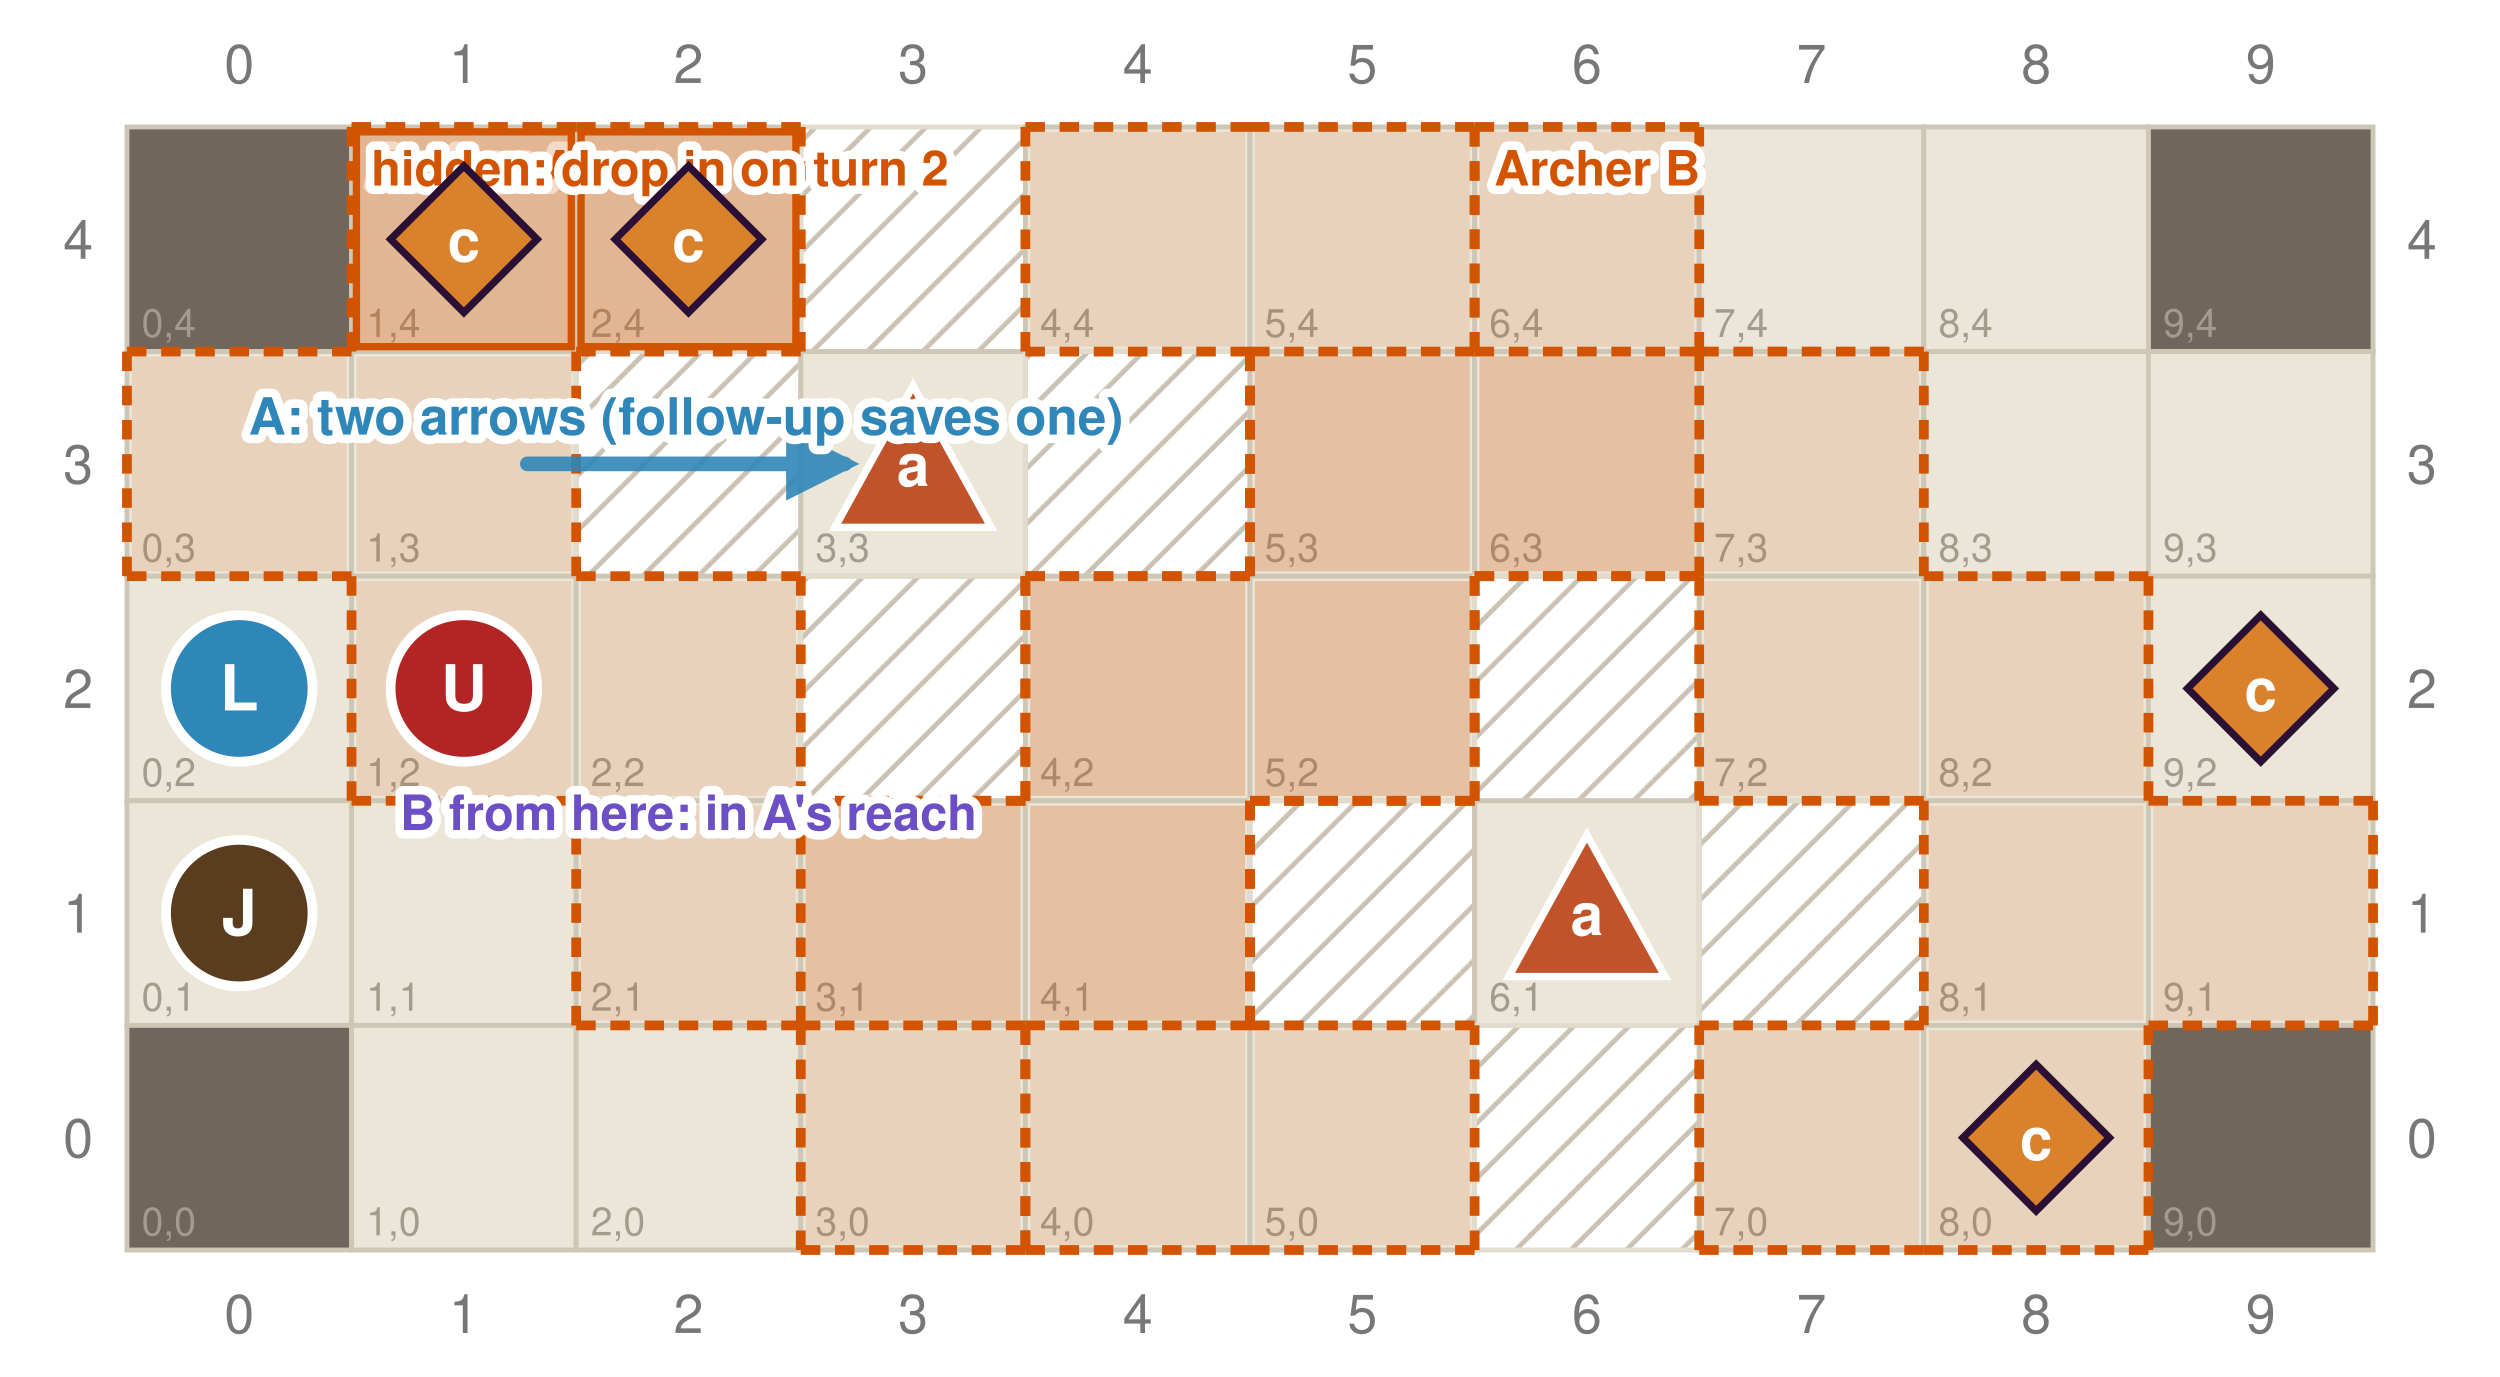
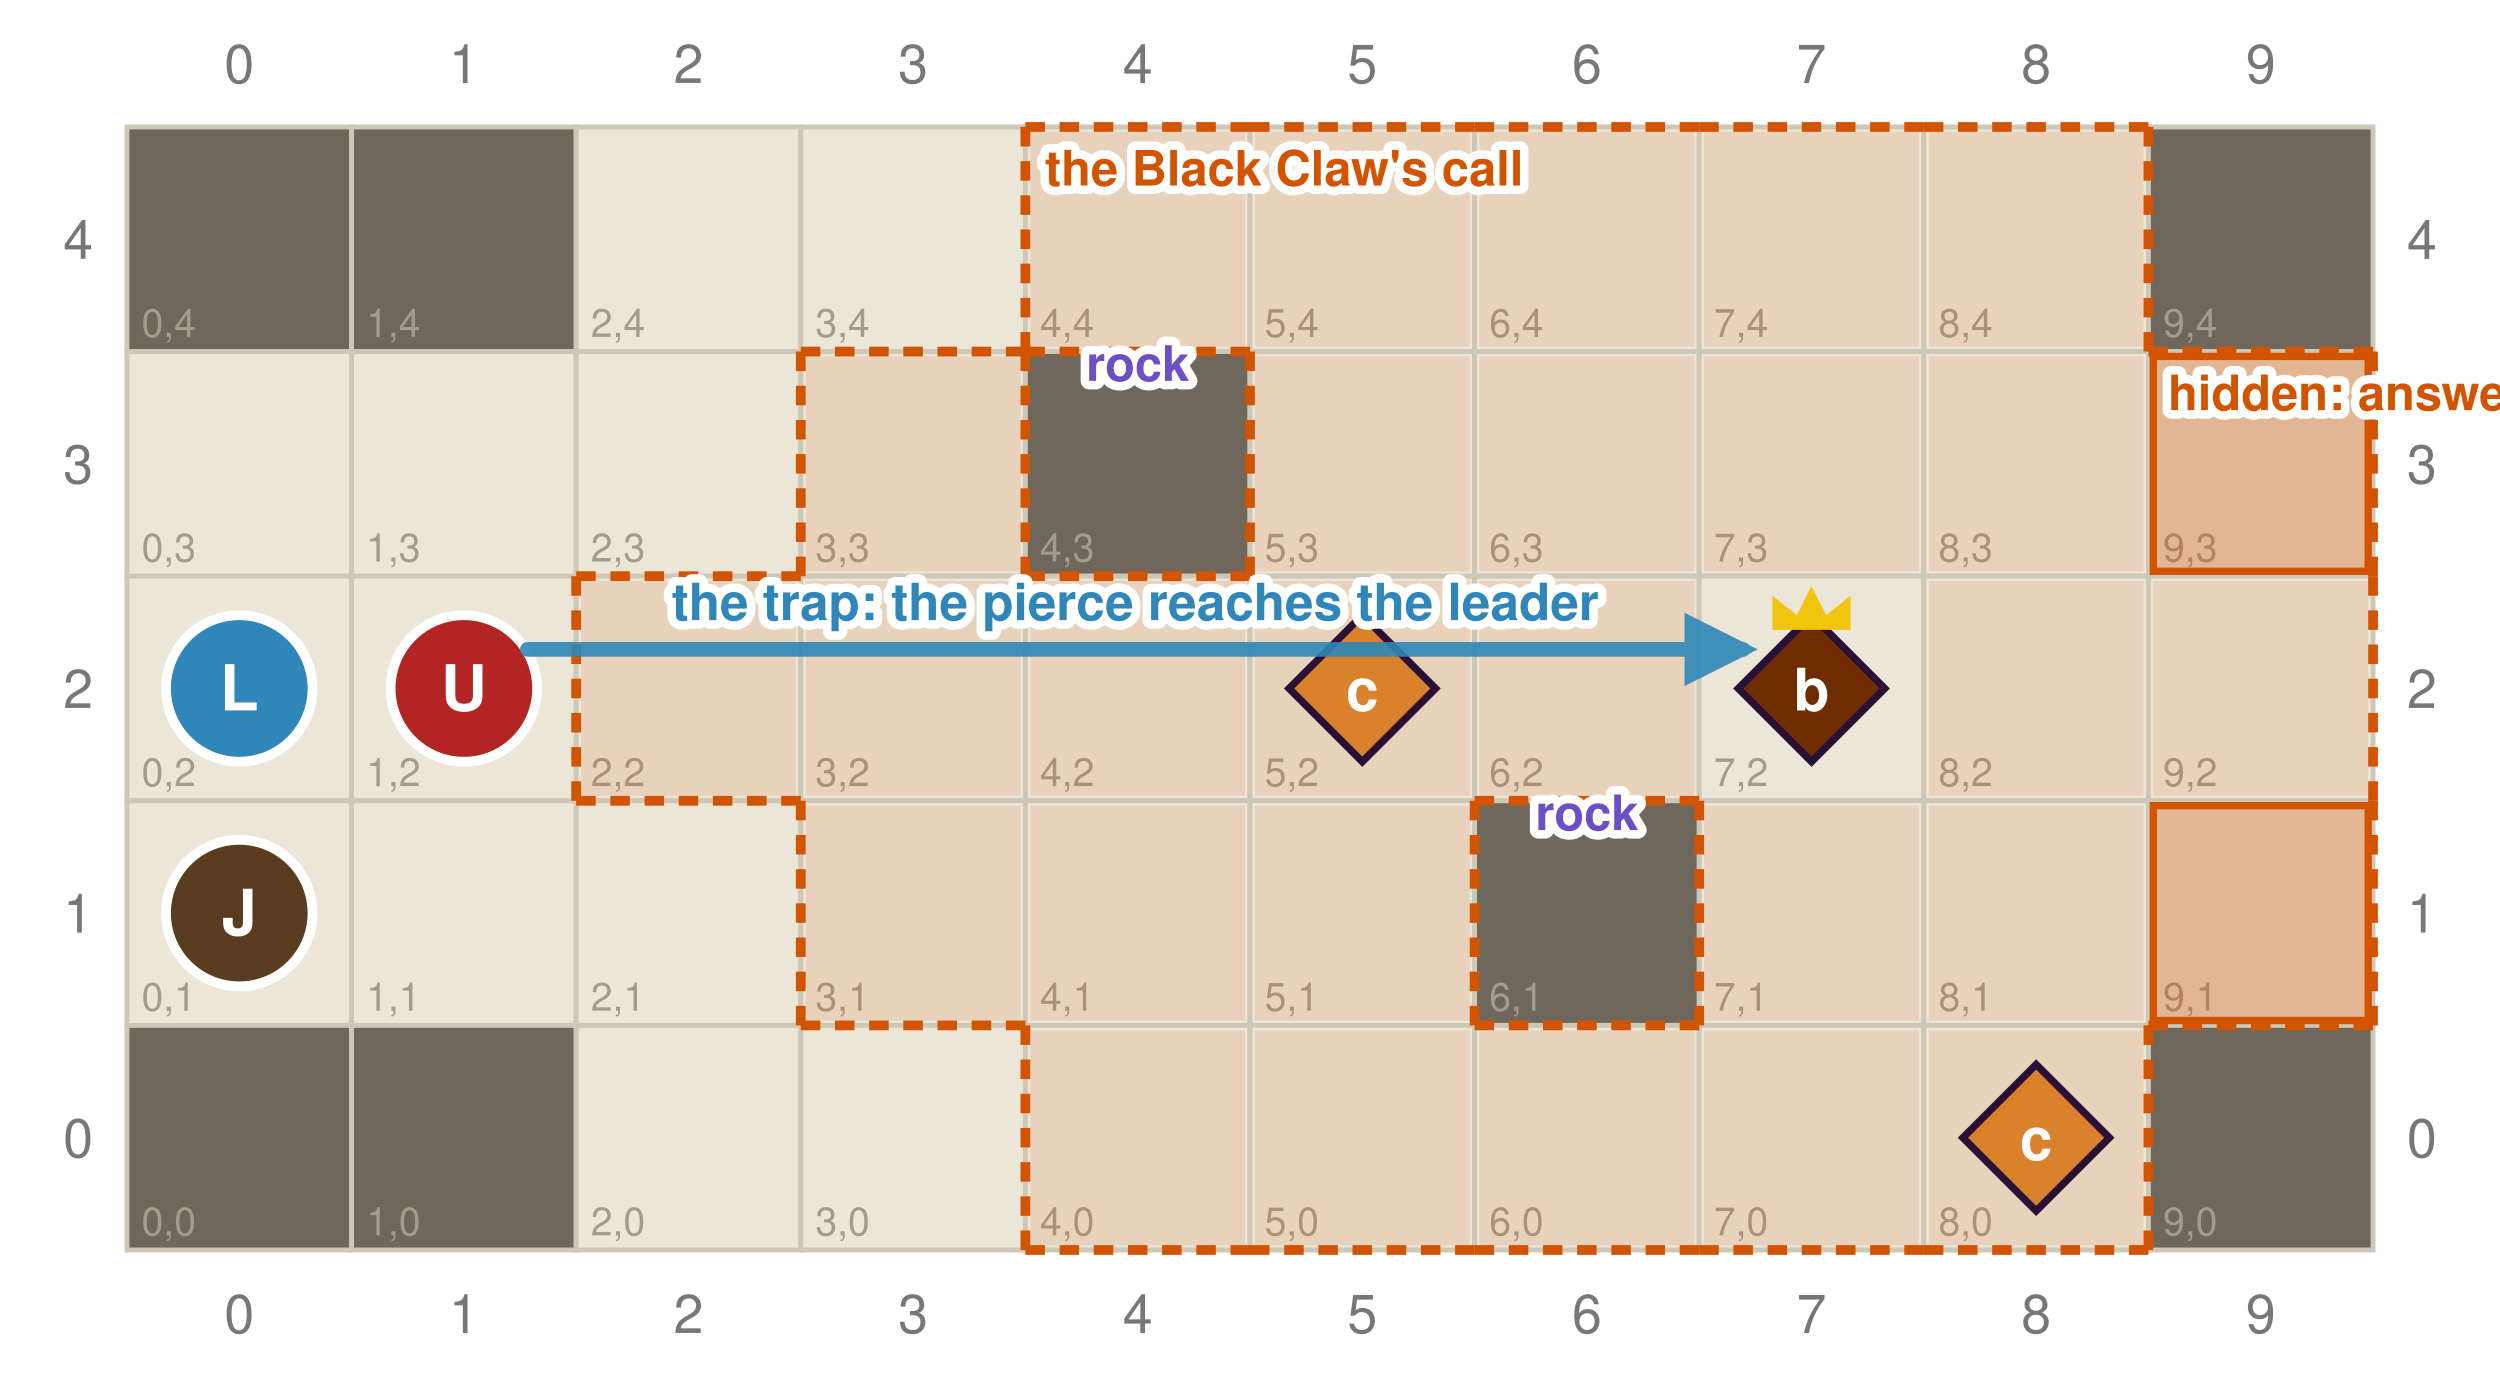
<svg xmlns="http://www.w3.org/2000/svg" viewBox="0 0 512 282" width="512" height="282">
  <defs>
    <marker id="ah" viewBox="0 0 10 10" refX="8" refY="5" markerWidth="5" markerHeight="5" orient="auto-start-reverse">
      <path d="M0,0 L10,5 L0,10 z" fill="context-stroke" />
    </marker>
    <pattern id="gap" width="8" height="8" patternUnits="userSpaceOnUse" patternTransform="rotate(45)">
      <line x1="0" y1="0" x2="0" y2="8" stroke="#c9c2b4" stroke-width="2" />
    </pattern>
  </defs>
  <rect width="512" height="282" fill="#ffffff" />
  <text x="49.0" y="17.0" font-size="11" text-anchor="middle" font-weight="normal" font-family="Segoe UI, Helvetica, Arial, sans-serif" fill="#777">0</text>
  <text x="49.0" y="273.0" font-size="11" text-anchor="middle" font-weight="normal" font-family="Segoe UI, Helvetica, Arial, sans-serif" fill="#777">0</text>
  <text x="95.0" y="17.0" font-size="11" text-anchor="middle" font-weight="normal" font-family="Segoe UI, Helvetica, Arial, sans-serif" fill="#777">1</text>
  <text x="95.0" y="273.0" font-size="11" text-anchor="middle" font-weight="normal" font-family="Segoe UI, Helvetica, Arial, sans-serif" fill="#777">1</text>
  <text x="141.0" y="17.0" font-size="11" text-anchor="middle" font-weight="normal" font-family="Segoe UI, Helvetica, Arial, sans-serif" fill="#777">2</text>
  <text x="141.0" y="273.0" font-size="11" text-anchor="middle" font-weight="normal" font-family="Segoe UI, Helvetica, Arial, sans-serif" fill="#777">2</text>
  <text x="187.0" y="17.0" font-size="11" text-anchor="middle" font-weight="normal" font-family="Segoe UI, Helvetica, Arial, sans-serif" fill="#777">3</text>
  <text x="187.0" y="273.0" font-size="11" text-anchor="middle" font-weight="normal" font-family="Segoe UI, Helvetica, Arial, sans-serif" fill="#777">3</text>
  <text x="233.0" y="17.0" font-size="11" text-anchor="middle" font-weight="normal" font-family="Segoe UI, Helvetica, Arial, sans-serif" fill="#777">4</text>
  <text x="233.0" y="273.0" font-size="11" text-anchor="middle" font-weight="normal" font-family="Segoe UI, Helvetica, Arial, sans-serif" fill="#777">4</text>
  <text x="279.0" y="17.0" font-size="11" text-anchor="middle" font-weight="normal" font-family="Segoe UI, Helvetica, Arial, sans-serif" fill="#777">5</text>
  <text x="279.0" y="273.0" font-size="11" text-anchor="middle" font-weight="normal" font-family="Segoe UI, Helvetica, Arial, sans-serif" fill="#777">5</text>
  <text x="325.0" y="17.0" font-size="11" text-anchor="middle" font-weight="normal" font-family="Segoe UI, Helvetica, Arial, sans-serif" fill="#777">6</text>
  <text x="325.0" y="273.0" font-size="11" text-anchor="middle" font-weight="normal" font-family="Segoe UI, Helvetica, Arial, sans-serif" fill="#777">6</text>
  <text x="371.0" y="17.0" font-size="11" text-anchor="middle" font-weight="normal" font-family="Segoe UI, Helvetica, Arial, sans-serif" fill="#777">7</text>
  <text x="371.0" y="273.0" font-size="11" text-anchor="middle" font-weight="normal" font-family="Segoe UI, Helvetica, Arial, sans-serif" fill="#777">7</text>
  <text x="417.0" y="17.0" font-size="11" text-anchor="middle" font-weight="normal" font-family="Segoe UI, Helvetica, Arial, sans-serif" fill="#777">8</text>
  <text x="417.0" y="273.0" font-size="11" text-anchor="middle" font-weight="normal" font-family="Segoe UI, Helvetica, Arial, sans-serif" fill="#777">8</text>
  <text x="463.0" y="17.0" font-size="11" text-anchor="middle" font-weight="normal" font-family="Segoe UI, Helvetica, Arial, sans-serif" fill="#777">9</text>
  <text x="463.0" y="273.0" font-size="11" text-anchor="middle" font-weight="normal" font-family="Segoe UI, Helvetica, Arial, sans-serif" fill="#777">9</text>
  <text x="16.0" y="237.0" font-size="11" text-anchor="middle" font-weight="normal" font-family="Segoe UI, Helvetica, Arial, sans-serif" fill="#777">0</text>
  <text x="496.0" y="237.0" font-size="11" text-anchor="middle" font-weight="normal" font-family="Segoe UI, Helvetica, Arial, sans-serif" fill="#777">0</text>
  <text x="16.0" y="191.0" font-size="11" text-anchor="middle" font-weight="normal" font-family="Segoe UI, Helvetica, Arial, sans-serif" fill="#777">1</text>
  <text x="496.0" y="191.0" font-size="11" text-anchor="middle" font-weight="normal" font-family="Segoe UI, Helvetica, Arial, sans-serif" fill="#777">1</text>
  <text x="16.0" y="145.0" font-size="11" text-anchor="middle" font-weight="normal" font-family="Segoe UI, Helvetica, Arial, sans-serif" fill="#777">2</text>
  <text x="496.0" y="145.0" font-size="11" text-anchor="middle" font-weight="normal" font-family="Segoe UI, Helvetica, Arial, sans-serif" fill="#777">2</text>
  <text x="16.0" y="99.0" font-size="11" text-anchor="middle" font-weight="normal" font-family="Segoe UI, Helvetica, Arial, sans-serif" fill="#777">3</text>
  <text x="496.0" y="99.0" font-size="11" text-anchor="middle" font-weight="normal" font-family="Segoe UI, Helvetica, Arial, sans-serif" fill="#777">3</text>
  <text x="16.0" y="53.0" font-size="11" text-anchor="middle" font-weight="normal" font-family="Segoe UI, Helvetica, Arial, sans-serif" fill="#777">4</text>
  <text x="496.0" y="53.0" font-size="11" text-anchor="middle" font-weight="normal" font-family="Segoe UI, Helvetica, Arial, sans-serif" fill="#777">4</text>
  <g>
    <rect x="26" y="26" width="46" height="46" fill="#6f675c" stroke="#cfc7b6" stroke-width="1" />
  </g>
  <text x="29.0" y="69.0" font-size="8" text-anchor="start" font-weight="normal" font-family="Segoe UI, Helvetica, Arial, sans-serif" fill="#a39b8c">0,4</text>
  <g>
-     <rect x="72" y="26" width="46" height="46" fill="#ece6d8" stroke="#cfc7b6" stroke-width="1" />
+     <rect x="72" y="26" width="46" height="46" fill="#6f675c" stroke="#cfc7b6" stroke-width="1" />
  </g>
  <text x="75.0" y="69.0" font-size="8" text-anchor="start" font-weight="normal" font-family="Segoe UI, Helvetica, Arial, sans-serif" fill="#a39b8c">1,4</text>
  <g>
    <rect x="118" y="26" width="46" height="46" fill="#ece6d8" stroke="#cfc7b6" stroke-width="1" />
  </g>
  <text x="121.0" y="69.0" font-size="8" text-anchor="start" font-weight="normal" font-family="Segoe UI, Helvetica, Arial, sans-serif" fill="#a39b8c">2,4</text>
  <g>
-     <rect x="164" y="26" width="46" height="46" fill="url(#gap)" stroke="#e2dccf" stroke-width="1" />
-   </g>
+     <rect x="164" y="26" width="46" height="46" fill="#ece6d8" stroke="#cfc7b6" stroke-width="1" />
+   </g>
+   <text x="167.0" y="69.0" font-size="8" text-anchor="start" font-weight="normal" font-family="Segoe UI, Helvetica, Arial, sans-serif" fill="#a39b8c">3,4</text>
  <g>
    <rect x="210" y="26" width="46" height="46" fill="#ece6d8" stroke="#cfc7b6" stroke-width="1" />
  </g>
  <text x="213.0" y="69.0" font-size="8" text-anchor="start" font-weight="normal" font-family="Segoe UI, Helvetica, Arial, sans-serif" fill="#a39b8c">4,4</text>
  <g>
    <rect x="256" y="26" width="46" height="46" fill="#ece6d8" stroke="#cfc7b6" stroke-width="1" />
  </g>
  <text x="259.0" y="69.0" font-size="8" text-anchor="start" font-weight="normal" font-family="Segoe UI, Helvetica, Arial, sans-serif" fill="#a39b8c">5,4</text>
  <g>
    <rect x="302" y="26" width="46" height="46" fill="#ece6d8" stroke="#cfc7b6" stroke-width="1" />
  </g>
  <text x="305.0" y="69.0" font-size="8" text-anchor="start" font-weight="normal" font-family="Segoe UI, Helvetica, Arial, sans-serif" fill="#a39b8c">6,4</text>
  <g>
    <rect x="348" y="26" width="46" height="46" fill="#ece6d8" stroke="#cfc7b6" stroke-width="1" />
  </g>
  <text x="351.0" y="69.0" font-size="8" text-anchor="start" font-weight="normal" font-family="Segoe UI, Helvetica, Arial, sans-serif" fill="#a39b8c">7,4</text>
  <g>
    <rect x="394" y="26" width="46" height="46" fill="#ece6d8" stroke="#cfc7b6" stroke-width="1" />
  </g>
  <text x="397.0" y="69.0" font-size="8" text-anchor="start" font-weight="normal" font-family="Segoe UI, Helvetica, Arial, sans-serif" fill="#a39b8c">8,4</text>
  <g>
    <rect x="440" y="26" width="46" height="46" fill="#6f675c" stroke="#cfc7b6" stroke-width="1" />
  </g>
  <text x="443.0" y="69.0" font-size="8" text-anchor="start" font-weight="normal" font-family="Segoe UI, Helvetica, Arial, sans-serif" fill="#a39b8c">9,4</text>
  <g>
    <rect x="26" y="72" width="46" height="46" fill="#ece6d8" stroke="#cfc7b6" stroke-width="1" />
  </g>
  <text x="29.0" y="115.0" font-size="8" text-anchor="start" font-weight="normal" font-family="Segoe UI, Helvetica, Arial, sans-serif" fill="#a39b8c">0,3</text>
  <g>
    <rect x="72" y="72" width="46" height="46" fill="#ece6d8" stroke="#cfc7b6" stroke-width="1" />
  </g>
  <text x="75.0" y="115.0" font-size="8" text-anchor="start" font-weight="normal" font-family="Segoe UI, Helvetica, Arial, sans-serif" fill="#a39b8c">1,3</text>
  <g>
-     <rect x="118" y="72" width="46" height="46" fill="url(#gap)" stroke="#e2dccf" stroke-width="1" />
-   </g>
+     <rect x="118" y="72" width="46" height="46" fill="#ece6d8" stroke="#cfc7b6" stroke-width="1" />
+   </g>
+   <text x="121.0" y="115.0" font-size="8" text-anchor="start" font-weight="normal" font-family="Segoe UI, Helvetica, Arial, sans-serif" fill="#a39b8c">2,3</text>
  <g>
    <rect x="164" y="72" width="46" height="46" fill="#ece6d8" stroke="#cfc7b6" stroke-width="1" />
  </g>
  <text x="167.0" y="115.0" font-size="8" text-anchor="start" font-weight="normal" font-family="Segoe UI, Helvetica, Arial, sans-serif" fill="#a39b8c">3,3</text>
  <g>
-     <rect x="210" y="72" width="46" height="46" fill="url(#gap)" stroke="#e2dccf" stroke-width="1" />
-   </g>
+     <rect x="210" y="72" width="46" height="46" fill="#6f675c" stroke="#cfc7b6" stroke-width="1" />
+   </g>
+   <text x="213.0" y="115.0" font-size="8" text-anchor="start" font-weight="normal" font-family="Segoe UI, Helvetica, Arial, sans-serif" fill="#a39b8c">4,3</text>
  <g>
    <rect x="256" y="72" width="46" height="46" fill="#ece6d8" stroke="#cfc7b6" stroke-width="1" />
  </g>
  <text x="259.0" y="115.0" font-size="8" text-anchor="start" font-weight="normal" font-family="Segoe UI, Helvetica, Arial, sans-serif" fill="#a39b8c">5,3</text>
  <g>
    <rect x="302" y="72" width="46" height="46" fill="#ece6d8" stroke="#cfc7b6" stroke-width="1" />
  </g>
  <text x="305.0" y="115.0" font-size="8" text-anchor="start" font-weight="normal" font-family="Segoe UI, Helvetica, Arial, sans-serif" fill="#a39b8c">6,3</text>
  <g>
    <rect x="348" y="72" width="46" height="46" fill="#ece6d8" stroke="#cfc7b6" stroke-width="1" />
  </g>
  <text x="351.0" y="115.0" font-size="8" text-anchor="start" font-weight="normal" font-family="Segoe UI, Helvetica, Arial, sans-serif" fill="#a39b8c">7,3</text>
  <g>
    <rect x="394" y="72" width="46" height="46" fill="#ece6d8" stroke="#cfc7b6" stroke-width="1" />
  </g>
  <text x="397.0" y="115.0" font-size="8" text-anchor="start" font-weight="normal" font-family="Segoe UI, Helvetica, Arial, sans-serif" fill="#a39b8c">8,3</text>
  <g>
    <rect x="440" y="72" width="46" height="46" fill="#ece6d8" stroke="#cfc7b6" stroke-width="1" />
  </g>
  <text x="443.0" y="115.0" font-size="8" text-anchor="start" font-weight="normal" font-family="Segoe UI, Helvetica, Arial, sans-serif" fill="#a39b8c">9,3</text>
  <g>
    <rect x="26" y="118" width="46" height="46" fill="#ece6d8" stroke="#cfc7b6" stroke-width="1" />
  </g>
  <text x="29.0" y="161.0" font-size="8" text-anchor="start" font-weight="normal" font-family="Segoe UI, Helvetica, Arial, sans-serif" fill="#a39b8c">0,2</text>
  <g>
    <rect x="72" y="118" width="46" height="46" fill="#ece6d8" stroke="#cfc7b6" stroke-width="1" />
  </g>
  <text x="75.0" y="161.0" font-size="8" text-anchor="start" font-weight="normal" font-family="Segoe UI, Helvetica, Arial, sans-serif" fill="#a39b8c">1,2</text>
  <g>
    <rect x="118" y="118" width="46" height="46" fill="#ece6d8" stroke="#cfc7b6" stroke-width="1" />
  </g>
  <text x="121.0" y="161.0" font-size="8" text-anchor="start" font-weight="normal" font-family="Segoe UI, Helvetica, Arial, sans-serif" fill="#a39b8c">2,2</text>
  <g>
-     <rect x="164" y="118" width="46" height="46" fill="url(#gap)" stroke="#e2dccf" stroke-width="1" />
-   </g>
+     <rect x="164" y="118" width="46" height="46" fill="#ece6d8" stroke="#cfc7b6" stroke-width="1" />
+   </g>
+   <text x="167.0" y="161.0" font-size="8" text-anchor="start" font-weight="normal" font-family="Segoe UI, Helvetica, Arial, sans-serif" fill="#a39b8c">3,2</text>
  <g>
    <rect x="210" y="118" width="46" height="46" fill="#ece6d8" stroke="#cfc7b6" stroke-width="1" />
  </g>
  <text x="213.0" y="161.0" font-size="8" text-anchor="start" font-weight="normal" font-family="Segoe UI, Helvetica, Arial, sans-serif" fill="#a39b8c">4,2</text>
  <g>
    <rect x="256" y="118" width="46" height="46" fill="#ece6d8" stroke="#cfc7b6" stroke-width="1" />
  </g>
  <text x="259.0" y="161.0" font-size="8" text-anchor="start" font-weight="normal" font-family="Segoe UI, Helvetica, Arial, sans-serif" fill="#a39b8c">5,2</text>
  <g>
-     <rect x="302" y="118" width="46" height="46" fill="url(#gap)" stroke="#e2dccf" stroke-width="1" />
-   </g>
+     <rect x="302" y="118" width="46" height="46" fill="#ece6d8" stroke="#cfc7b6" stroke-width="1" />
+   </g>
+   <text x="305.0" y="161.0" font-size="8" text-anchor="start" font-weight="normal" font-family="Segoe UI, Helvetica, Arial, sans-serif" fill="#a39b8c">6,2</text>
  <g>
    <rect x="348" y="118" width="46" height="46" fill="#ece6d8" stroke="#cfc7b6" stroke-width="1" />
  </g>
  <text x="351.0" y="161.0" font-size="8" text-anchor="start" font-weight="normal" font-family="Segoe UI, Helvetica, Arial, sans-serif" fill="#a39b8c">7,2</text>
  <g>
    <rect x="394" y="118" width="46" height="46" fill="#ece6d8" stroke="#cfc7b6" stroke-width="1" />
  </g>
  <text x="397.0" y="161.0" font-size="8" text-anchor="start" font-weight="normal" font-family="Segoe UI, Helvetica, Arial, sans-serif" fill="#a39b8c">8,2</text>
  <g>
    <rect x="440" y="118" width="46" height="46" fill="#ece6d8" stroke="#cfc7b6" stroke-width="1" />
  </g>
  <text x="443.0" y="161.0" font-size="8" text-anchor="start" font-weight="normal" font-family="Segoe UI, Helvetica, Arial, sans-serif" fill="#a39b8c">9,2</text>
  <g>
    <rect x="26" y="164" width="46" height="46" fill="#ece6d8" stroke="#cfc7b6" stroke-width="1" />
  </g>
  <text x="29.0" y="207.0" font-size="8" text-anchor="start" font-weight="normal" font-family="Segoe UI, Helvetica, Arial, sans-serif" fill="#a39b8c">0,1</text>
  <g>
    <rect x="72" y="164" width="46" height="46" fill="#ece6d8" stroke="#cfc7b6" stroke-width="1" />
  </g>
  <text x="75.0" y="207.0" font-size="8" text-anchor="start" font-weight="normal" font-family="Segoe UI, Helvetica, Arial, sans-serif" fill="#a39b8c">1,1</text>
  <g>
    <rect x="118" y="164" width="46" height="46" fill="#ece6d8" stroke="#cfc7b6" stroke-width="1" />
  </g>
  <text x="121.0" y="207.0" font-size="8" text-anchor="start" font-weight="normal" font-family="Segoe UI, Helvetica, Arial, sans-serif" fill="#a39b8c">2,1</text>
  <g>
    <rect x="164" y="164" width="46" height="46" fill="#ece6d8" stroke="#cfc7b6" stroke-width="1" />
  </g>
  <text x="167.0" y="207.0" font-size="8" text-anchor="start" font-weight="normal" font-family="Segoe UI, Helvetica, Arial, sans-serif" fill="#a39b8c">3,1</text>
  <g>
    <rect x="210" y="164" width="46" height="46" fill="#ece6d8" stroke="#cfc7b6" stroke-width="1" />
  </g>
  <text x="213.0" y="207.0" font-size="8" text-anchor="start" font-weight="normal" font-family="Segoe UI, Helvetica, Arial, sans-serif" fill="#a39b8c">4,1</text>
  <g>
-     <rect x="256" y="164" width="46" height="46" fill="url(#gap)" stroke="#e2dccf" stroke-width="1" />
-   </g>
-   <g>
-     <rect x="302" y="164" width="46" height="46" fill="#ece6d8" stroke="#cfc7b6" stroke-width="1" />
+     <rect x="256" y="164" width="46" height="46" fill="#ece6d8" stroke="#cfc7b6" stroke-width="1" />
+   </g>
+   <text x="259.0" y="207.0" font-size="8" text-anchor="start" font-weight="normal" font-family="Segoe UI, Helvetica, Arial, sans-serif" fill="#a39b8c">5,1</text>
+   <g>
+     <rect x="302" y="164" width="46" height="46" fill="#6f675c" stroke="#cfc7b6" stroke-width="1" />
  </g>
  <text x="305.0" y="207.0" font-size="8" text-anchor="start" font-weight="normal" font-family="Segoe UI, Helvetica, Arial, sans-serif" fill="#a39b8c">6,1</text>
  <g>
-     <rect x="348" y="164" width="46" height="46" fill="url(#gap)" stroke="#e2dccf" stroke-width="1" />
-   </g>
+     <rect x="348" y="164" width="46" height="46" fill="#ece6d8" stroke="#cfc7b6" stroke-width="1" />
+   </g>
+   <text x="351.0" y="207.0" font-size="8" text-anchor="start" font-weight="normal" font-family="Segoe UI, Helvetica, Arial, sans-serif" fill="#a39b8c">7,1</text>
  <g>
    <rect x="394" y="164" width="46" height="46" fill="#ece6d8" stroke="#cfc7b6" stroke-width="1" />
  </g>
  <text x="397.0" y="207.0" font-size="8" text-anchor="start" font-weight="normal" font-family="Segoe UI, Helvetica, Arial, sans-serif" fill="#a39b8c">8,1</text>
  <g>
    <rect x="440" y="164" width="46" height="46" fill="#ece6d8" stroke="#cfc7b6" stroke-width="1" />
  </g>
  <text x="443.0" y="207.0" font-size="8" text-anchor="start" font-weight="normal" font-family="Segoe UI, Helvetica, Arial, sans-serif" fill="#a39b8c">9,1</text>
  <g>
    <rect x="26" y="210" width="46" height="46" fill="#6f675c" stroke="#cfc7b6" stroke-width="1" />
  </g>
  <text x="29.0" y="253.0" font-size="8" text-anchor="start" font-weight="normal" font-family="Segoe UI, Helvetica, Arial, sans-serif" fill="#a39b8c">0,0</text>
  <g>
-     <rect x="72" y="210" width="46" height="46" fill="#ece6d8" stroke="#cfc7b6" stroke-width="1" />
+     <rect x="72" y="210" width="46" height="46" fill="#6f675c" stroke="#cfc7b6" stroke-width="1" />
  </g>
  <text x="75.0" y="253.0" font-size="8" text-anchor="start" font-weight="normal" font-family="Segoe UI, Helvetica, Arial, sans-serif" fill="#a39b8c">1,0</text>
  <g>
    <rect x="118" y="210" width="46" height="46" fill="#ece6d8" stroke="#cfc7b6" stroke-width="1" />
  </g>
  <text x="121.0" y="253.0" font-size="8" text-anchor="start" font-weight="normal" font-family="Segoe UI, Helvetica, Arial, sans-serif" fill="#a39b8c">2,0</text>
  <g>
    <rect x="164" y="210" width="46" height="46" fill="#ece6d8" stroke="#cfc7b6" stroke-width="1" />
  </g>
  <text x="167.0" y="253.0" font-size="8" text-anchor="start" font-weight="normal" font-family="Segoe UI, Helvetica, Arial, sans-serif" fill="#a39b8c">3,0</text>
  <g>
    <rect x="210" y="210" width="46" height="46" fill="#ece6d8" stroke="#cfc7b6" stroke-width="1" />
  </g>
  <text x="213.0" y="253.0" font-size="8" text-anchor="start" font-weight="normal" font-family="Segoe UI, Helvetica, Arial, sans-serif" fill="#a39b8c">4,0</text>
  <g>
    <rect x="256" y="210" width="46" height="46" fill="#ece6d8" stroke="#cfc7b6" stroke-width="1" />
  </g>
  <text x="259.0" y="253.0" font-size="8" text-anchor="start" font-weight="normal" font-family="Segoe UI, Helvetica, Arial, sans-serif" fill="#a39b8c">5,0</text>
  <g>
-     <rect x="302" y="210" width="46" height="46" fill="url(#gap)" stroke="#e2dccf" stroke-width="1" />
-   </g>
+     <rect x="302" y="210" width="46" height="46" fill="#ece6d8" stroke="#cfc7b6" stroke-width="1" />
+   </g>
+   <text x="305.0" y="253.0" font-size="8" text-anchor="start" font-weight="normal" font-family="Segoe UI, Helvetica, Arial, sans-serif" fill="#a39b8c">6,0</text>
  <g>
    <rect x="348" y="210" width="46" height="46" fill="#ece6d8" stroke="#cfc7b6" stroke-width="1" />
  </g>
  <text x="351.0" y="253.0" font-size="8" text-anchor="start" font-weight="normal" font-family="Segoe UI, Helvetica, Arial, sans-serif" fill="#a39b8c">7,0</text>
  <g>
    <rect x="394" y="210" width="46" height="46" fill="#ece6d8" stroke="#cfc7b6" stroke-width="1" />
  </g>
  <text x="397.0" y="253.0" font-size="8" text-anchor="start" font-weight="normal" font-family="Segoe UI, Helvetica, Arial, sans-serif" fill="#a39b8c">8,0</text>
  <g>
    <rect x="440" y="210" width="46" height="46" fill="#6f675c" stroke="#cfc7b6" stroke-width="1" />
  </g>
  <text x="443.0" y="253.0" font-size="8" text-anchor="start" font-weight="normal" font-family="Segoe UI, Helvetica, Arial, sans-serif" fill="#a39b8c">9,0</text>
-   <rect x="73" y="27" width="44" height="44" fill="#d35400" fill-opacity="0.13" />
-   <rect x="119" y="27" width="44" height="44" fill="#d35400" fill-opacity="0.13" />
  <rect x="211" y="27" width="44" height="44" fill="#d35400" fill-opacity="0.13" />
  <rect x="257" y="27" width="44" height="44" fill="#d35400" fill-opacity="0.13" />
-   <rect x="27" y="73" width="44" height="44" fill="#d35400" fill-opacity="0.13" />
-   <rect x="73" y="73" width="44" height="44" fill="#d35400" fill-opacity="0.13" />
+   <rect x="303" y="27" width="44" height="44" fill="#d35400" fill-opacity="0.13" />
+   <rect x="349" y="27" width="44" height="44" fill="#d35400" fill-opacity="0.13" />
+   <rect x="395" y="27" width="44" height="44" fill="#d35400" fill-opacity="0.13" />
+   <rect x="165" y="73" width="44" height="44" fill="#d35400" fill-opacity="0.13" />
  <rect x="257" y="73" width="44" height="44" fill="#d35400" fill-opacity="0.13" />
  <rect x="303" y="73" width="44" height="44" fill="#d35400" fill-opacity="0.13" />
-   <rect x="73" y="119" width="44" height="44" fill="#d35400" fill-opacity="0.13" />
+   <rect x="349" y="73" width="44" height="44" fill="#d35400" fill-opacity="0.13" />
+   <rect x="395" y="73" width="44" height="44" fill="#d35400" fill-opacity="0.13" />
+   <rect x="441" y="73" width="44" height="44" fill="#d35400" fill-opacity="0.13" />
  <rect x="119" y="119" width="44" height="44" fill="#d35400" fill-opacity="0.13" />
+   <rect x="165" y="119" width="44" height="44" fill="#d35400" fill-opacity="0.13" />
  <rect x="211" y="119" width="44" height="44" fill="#d35400" fill-opacity="0.13" />
  <rect x="257" y="119" width="44" height="44" fill="#d35400" fill-opacity="0.13" />
-   <rect x="119" y="165" width="44" height="44" fill="#d35400" fill-opacity="0.13" />
+   <rect x="303" y="119" width="44" height="44" fill="#d35400" fill-opacity="0.13" />
+   <rect x="395" y="119" width="44" height="44" fill="#d35400" fill-opacity="0.13" />
+   <rect x="441" y="119" width="44" height="44" fill="#d35400" fill-opacity="0.13" />
  <rect x="165" y="165" width="44" height="44" fill="#d35400" fill-opacity="0.13" />
  <rect x="211" y="165" width="44" height="44" fill="#d35400" fill-opacity="0.13" />
-   <rect x="165" y="211" width="44" height="44" fill="#d35400" fill-opacity="0.13" />
-   <line x1="72" y1="26" x2="118" y2="26" stroke="#d35400" stroke-width="2" stroke-dasharray="4 3" />
-   <line x1="72" y1="26" x2="72" y2="72" stroke="#d35400" stroke-width="2" stroke-dasharray="4 3" />
-   <line x1="118" y1="26" x2="164" y2="26" stroke="#d35400" stroke-width="2" stroke-dasharray="4 3" />
-   <line x1="118" y1="72" x2="164" y2="72" stroke="#d35400" stroke-width="2" stroke-dasharray="4 3" />
-   <line x1="164" y1="26" x2="164" y2="72" stroke="#d35400" stroke-width="2" stroke-dasharray="4 3" />
+   <rect x="257" y="165" width="44" height="44" fill="#d35400" fill-opacity="0.13" />
+   <rect x="349" y="165" width="44" height="44" fill="#d35400" fill-opacity="0.13" />
+   <rect x="395" y="165" width="44" height="44" fill="#d35400" fill-opacity="0.13" />
+   <rect x="441" y="165" width="44" height="44" fill="#d35400" fill-opacity="0.13" />
+   <rect x="211" y="211" width="44" height="44" fill="#d35400" fill-opacity="0.13" />
+   <rect x="257" y="211" width="44" height="44" fill="#d35400" fill-opacity="0.13" />
+   <rect x="303" y="211" width="44" height="44" fill="#d35400" fill-opacity="0.13" />
+   <rect x="349" y="211" width="44" height="44" fill="#d35400" fill-opacity="0.13" />
+   <rect x="395" y="211" width="44" height="44" fill="#d35400" fill-opacity="0.13" />
  <line x1="210" y1="26" x2="256" y2="26" stroke="#d35400" stroke-width="2" stroke-dasharray="4 3" />
  <line x1="210" y1="72" x2="256" y2="72" stroke="#d35400" stroke-width="2" stroke-dasharray="4 3" />
  <line x1="210" y1="26" x2="210" y2="72" stroke="#d35400" stroke-width="2" stroke-dasharray="4 3" />
  <line x1="256" y1="26" x2="302" y2="26" stroke="#d35400" stroke-width="2" stroke-dasharray="4 3" />
-   <line x1="302" y1="26" x2="302" y2="72" stroke="#d35400" stroke-width="2" stroke-dasharray="4 3" />
-   <line x1="26" y1="72" x2="72" y2="72" stroke="#d35400" stroke-width="2" stroke-dasharray="4 3" />
-   <line x1="26" y1="118" x2="72" y2="118" stroke="#d35400" stroke-width="2" stroke-dasharray="4 3" />
-   <line x1="26" y1="72" x2="26" y2="118" stroke="#d35400" stroke-width="2" stroke-dasharray="4 3" />
-   <line x1="118" y1="72" x2="118" y2="118" stroke="#d35400" stroke-width="2" stroke-dasharray="4 3" />
+   <line x1="302" y1="26" x2="348" y2="26" stroke="#d35400" stroke-width="2" stroke-dasharray="4 3" />
+   <line x1="348" y1="26" x2="394" y2="26" stroke="#d35400" stroke-width="2" stroke-dasharray="4 3" />
+   <line x1="394" y1="26" x2="440" y2="26" stroke="#d35400" stroke-width="2" stroke-dasharray="4 3" />
+   <line x1="440" y1="26" x2="440" y2="72" stroke="#d35400" stroke-width="2" stroke-dasharray="4 3" />
+   <line x1="164" y1="72" x2="210" y2="72" stroke="#d35400" stroke-width="2" stroke-dasharray="4 3" />
+   <line x1="164" y1="72" x2="164" y2="118" stroke="#d35400" stroke-width="2" stroke-dasharray="4 3" />
+   <line x1="210" y1="72" x2="210" y2="118" stroke="#d35400" stroke-width="2" stroke-dasharray="4 3" />
  <line x1="256" y1="72" x2="256" y2="118" stroke="#d35400" stroke-width="2" stroke-dasharray="4 3" />
-   <line x1="302" y1="72" x2="348" y2="72" stroke="#d35400" stroke-width="2" stroke-dasharray="4 3" />
-   <line x1="302" y1="118" x2="348" y2="118" stroke="#d35400" stroke-width="2" stroke-dasharray="4 3" />
-   <line x1="348" y1="72" x2="348" y2="118" stroke="#d35400" stroke-width="2" stroke-dasharray="4 3" />
-   <line x1="72" y1="164" x2="118" y2="164" stroke="#d35400" stroke-width="2" stroke-dasharray="4 3" />
-   <line x1="72" y1="118" x2="72" y2="164" stroke="#d35400" stroke-width="2" stroke-dasharray="4 3" />
+   <line x1="440" y1="72" x2="486" y2="72" stroke="#d35400" stroke-width="2" stroke-dasharray="4 3" />
+   <line x1="486" y1="72" x2="486" y2="118" stroke="#d35400" stroke-width="2" stroke-dasharray="4 3" />
  <line x1="118" y1="118" x2="164" y2="118" stroke="#d35400" stroke-width="2" stroke-dasharray="4 3" />
-   <line x1="164" y1="118" x2="164" y2="164" stroke="#d35400" stroke-width="2" stroke-dasharray="4 3" />
+   <line x1="118" y1="164" x2="164" y2="164" stroke="#d35400" stroke-width="2" stroke-dasharray="4 3" />
+   <line x1="118" y1="118" x2="118" y2="164" stroke="#d35400" stroke-width="2" stroke-dasharray="4 3" />
  <line x1="210" y1="118" x2="256" y2="118" stroke="#d35400" stroke-width="2" stroke-dasharray="4 3" />
-   <line x1="210" y1="118" x2="210" y2="164" stroke="#d35400" stroke-width="2" stroke-dasharray="4 3" />
-   <line x1="256" y1="164" x2="302" y2="164" stroke="#d35400" stroke-width="2" stroke-dasharray="4 3" />
-   <line x1="302" y1="118" x2="302" y2="164" stroke="#d35400" stroke-width="2" stroke-dasharray="4 3" />
-   <line x1="118" y1="210" x2="164" y2="210" stroke="#d35400" stroke-width="2" stroke-dasharray="4 3" />
-   <line x1="118" y1="164" x2="118" y2="210" stroke="#d35400" stroke-width="2" stroke-dasharray="4 3" />
-   <line x1="164" y1="164" x2="210" y2="164" stroke="#d35400" stroke-width="2" stroke-dasharray="4 3" />
-   <line x1="210" y1="210" x2="256" y2="210" stroke="#d35400" stroke-width="2" stroke-dasharray="4 3" />
-   <line x1="256" y1="164" x2="256" y2="210" stroke="#d35400" stroke-width="2" stroke-dasharray="4 3" />
-   <line x1="164" y1="256" x2="210" y2="256" stroke="#d35400" stroke-width="2" stroke-dasharray="4 3" />
-   <line x1="164" y1="210" x2="164" y2="256" stroke="#d35400" stroke-width="2" stroke-dasharray="4 3" />
-   <line x1="210" y1="210" x2="210" y2="256" stroke="#d35400" stroke-width="2" stroke-dasharray="4 3" />
-   <text x="76.0" y="38.0" font-size="10" text-anchor="start" font-weight="bold" font-family="Segoe UI, Helvetica, Arial, sans-serif" fill="#ffffff" stroke="#ffffff" stroke-width="3.5" stroke-linejoin="round">Archer A</text>
-   <text x="76.0" y="38.0" font-size="10" text-anchor="start" font-weight="bold" font-family="Segoe UI, Helvetica, Arial, sans-serif" fill="#d35400">Archer A</text>
-   <rect x="303" y="27" width="44" height="44" fill="#d35400" fill-opacity="0.13" />
-   <rect x="257" y="73" width="44" height="44" fill="#d35400" fill-opacity="0.13" />
-   <rect x="303" y="73" width="44" height="44" fill="#d35400" fill-opacity="0.13" />
-   <rect x="349" y="73" width="44" height="44" fill="#d35400" fill-opacity="0.13" />
-   <rect x="211" y="119" width="44" height="44" fill="#d35400" fill-opacity="0.13" />
-   <rect x="257" y="119" width="44" height="44" fill="#d35400" fill-opacity="0.13" />
-   <rect x="349" y="119" width="44" height="44" fill="#d35400" fill-opacity="0.13" />
-   <rect x="395" y="119" width="44" height="44" fill="#d35400" fill-opacity="0.13" />
-   <rect x="165" y="165" width="44" height="44" fill="#d35400" fill-opacity="0.13" />
-   <rect x="211" y="165" width="44" height="44" fill="#d35400" fill-opacity="0.13" />
-   <rect x="395" y="165" width="44" height="44" fill="#d35400" fill-opacity="0.13" />
-   <rect x="441" y="165" width="44" height="44" fill="#d35400" fill-opacity="0.13" />
-   <rect x="211" y="211" width="44" height="44" fill="#d35400" fill-opacity="0.13" />
-   <rect x="257" y="211" width="44" height="44" fill="#d35400" fill-opacity="0.13" />
-   <rect x="349" y="211" width="44" height="44" fill="#d35400" fill-opacity="0.13" />
-   <rect x="395" y="211" width="44" height="44" fill="#d35400" fill-opacity="0.13" />
-   <line x1="302" y1="26" x2="348" y2="26" stroke="#d35400" stroke-width="2" stroke-dasharray="4 3" />
-   <line x1="302" y1="26" x2="302" y2="72" stroke="#d35400" stroke-width="2" stroke-dasharray="4 3" />
-   <line x1="348" y1="26" x2="348" y2="72" stroke="#d35400" stroke-width="2" stroke-dasharray="4 3" />
-   <line x1="256" y1="72" x2="302" y2="72" stroke="#d35400" stroke-width="2" stroke-dasharray="4 3" />
-   <line x1="256" y1="72" x2="256" y2="118" stroke="#d35400" stroke-width="2" stroke-dasharray="4 3" />
-   <line x1="302" y1="118" x2="348" y2="118" stroke="#d35400" stroke-width="2" stroke-dasharray="4 3" />
-   <line x1="348" y1="72" x2="394" y2="72" stroke="#d35400" stroke-width="2" stroke-dasharray="4 3" />
-   <line x1="394" y1="72" x2="394" y2="118" stroke="#d35400" stroke-width="2" stroke-dasharray="4 3" />
-   <line x1="210" y1="118" x2="256" y2="118" stroke="#d35400" stroke-width="2" stroke-dasharray="4 3" />
-   <line x1="210" y1="118" x2="210" y2="164" stroke="#d35400" stroke-width="2" stroke-dasharray="4 3" />
-   <line x1="256" y1="164" x2="302" y2="164" stroke="#d35400" stroke-width="2" stroke-dasharray="4 3" />
-   <line x1="302" y1="118" x2="302" y2="164" stroke="#d35400" stroke-width="2" stroke-dasharray="4 3" />
-   <line x1="348" y1="164" x2="394" y2="164" stroke="#d35400" stroke-width="2" stroke-dasharray="4 3" />
-   <line x1="348" y1="118" x2="348" y2="164" stroke="#d35400" stroke-width="2" stroke-dasharray="4 3" />
-   <line x1="394" y1="118" x2="440" y2="118" stroke="#d35400" stroke-width="2" stroke-dasharray="4 3" />
-   <line x1="440" y1="118" x2="440" y2="164" stroke="#d35400" stroke-width="2" stroke-dasharray="4 3" />
-   <line x1="164" y1="164" x2="210" y2="164" stroke="#d35400" stroke-width="2" stroke-dasharray="4 3" />
+   <line x1="302" y1="164" x2="348" y2="164" stroke="#d35400" stroke-width="2" stroke-dasharray="4 3" />
+   <line x1="486" y1="118" x2="486" y2="164" stroke="#d35400" stroke-width="2" stroke-dasharray="4 3" />
  <line x1="164" y1="210" x2="210" y2="210" stroke="#d35400" stroke-width="2" stroke-dasharray="4 3" />
  <line x1="164" y1="164" x2="164" y2="210" stroke="#d35400" stroke-width="2" stroke-dasharray="4 3" />
-   <line x1="256" y1="164" x2="256" y2="210" stroke="#d35400" stroke-width="2" stroke-dasharray="4 3" />
-   <line x1="394" y1="164" x2="394" y2="210" stroke="#d35400" stroke-width="2" stroke-dasharray="4 3" />
-   <line x1="440" y1="164" x2="486" y2="164" stroke="#d35400" stroke-width="2" stroke-dasharray="4 3" />
+   <line x1="302" y1="164" x2="302" y2="210" stroke="#d35400" stroke-width="2" stroke-dasharray="4 3" />
+   <line x1="348" y1="164" x2="348" y2="210" stroke="#d35400" stroke-width="2" stroke-dasharray="4 3" />
  <line x1="440" y1="210" x2="486" y2="210" stroke="#d35400" stroke-width="2" stroke-dasharray="4 3" />
  <line x1="486" y1="164" x2="486" y2="210" stroke="#d35400" stroke-width="2" stroke-dasharray="4 3" />
  <line x1="210" y1="256" x2="256" y2="256" stroke="#d35400" stroke-width="2" stroke-dasharray="4 3" />
  <line x1="210" y1="210" x2="210" y2="256" stroke="#d35400" stroke-width="2" stroke-dasharray="4 3" />
-   <line x1="256" y1="210" x2="302" y2="210" stroke="#d35400" stroke-width="2" stroke-dasharray="4 3" />
  <line x1="256" y1="256" x2="302" y2="256" stroke="#d35400" stroke-width="2" stroke-dasharray="4 3" />
-   <line x1="302" y1="210" x2="302" y2="256" stroke="#d35400" stroke-width="2" stroke-dasharray="4 3" />
-   <line x1="348" y1="210" x2="394" y2="210" stroke="#d35400" stroke-width="2" stroke-dasharray="4 3" />
+   <line x1="302" y1="210" x2="348" y2="210" stroke="#d35400" stroke-width="2" stroke-dasharray="4 3" />
+   <line x1="302" y1="256" x2="348" y2="256" stroke="#d35400" stroke-width="2" stroke-dasharray="4 3" />
  <line x1="348" y1="256" x2="394" y2="256" stroke="#d35400" stroke-width="2" stroke-dasharray="4 3" />
-   <line x1="348" y1="210" x2="348" y2="256" stroke="#d35400" stroke-width="2" stroke-dasharray="4 3" />
  <line x1="394" y1="256" x2="440" y2="256" stroke="#d35400" stroke-width="2" stroke-dasharray="4 3" />
  <line x1="440" y1="210" x2="440" y2="256" stroke="#d35400" stroke-width="2" stroke-dasharray="4 3" />
-   <text x="306.0" y="38.0" font-size="10" text-anchor="start" font-weight="bold" font-family="Segoe UI, Helvetica, Arial, sans-serif" fill="#ffffff" stroke="#ffffff" stroke-width="3.5" stroke-linejoin="round">Archer B</text>
-   <text x="306.0" y="38.0" font-size="10" text-anchor="start" font-weight="bold" font-family="Segoe UI, Helvetica, Arial, sans-serif" fill="#d35400">Archer B</text>
-   <rect x="73" y="27" width="44" height="44" fill="#d35400" fill-opacity="0.22" stroke="#d35400" stroke-width="1.5" />
-   <rect x="119" y="27" width="44" height="44" fill="#d35400" fill-opacity="0.22" stroke="#d35400" stroke-width="1.5" />
-   <text x="76.0" y="38.0" font-size="10" text-anchor="start" font-weight="bold" font-family="Segoe UI, Helvetica, Arial, sans-serif" fill="#ffffff" stroke="#ffffff" stroke-width="3.5" stroke-linejoin="round">hidden: drop in on turn 2</text>
-   <text x="76.0" y="38.0" font-size="10" text-anchor="start" font-weight="bold" font-family="Segoe UI, Helvetica, Arial, sans-serif" fill="#d35400">hidden: drop in on turn 2</text>
-   <g>
-     <path d="M95.0,34.0 L110.0,49.0 L95.0,64.0 L80.0,49.0 z" fill="#d9822b" stroke="#2b1035" stroke-width="1.5" />
-   </g>
-   <text x="95.0" y="53.5" font-size="12" text-anchor="middle" font-weight="bold" font-family="Segoe UI, Helvetica, Arial, sans-serif" fill="#fff">c</text>
-   <g>
-     <path d="M141.0,34.0 L156.0,49.0 L141.0,64.0 L126.0,49.0 z" fill="#d9822b" stroke="#2b1035" stroke-width="1.5" />
-   </g>
-   <text x="141.0" y="53.5" font-size="12" text-anchor="middle" font-weight="bold" font-family="Segoe UI, Helvetica, Arial, sans-serif" fill="#fff">c</text>
-   <g>
-     <path d="M187.0,79.0 L203.0,108.0 L171.0,108.0 z" fill="#c0532a" stroke="#fff" stroke-width="1.5" />
-   </g>
-   <text x="187.0" y="99.5" font-size="12" text-anchor="middle" font-weight="bold" font-family="Segoe UI, Helvetica, Arial, sans-serif" fill="#fff">a</text>
+   <text x="214.0" y="38.0" font-size="10" text-anchor="start" font-weight="bold" font-family="Segoe UI, Helvetica, Arial, sans-serif" fill="#ffffff" stroke="#ffffff" stroke-width="3.5" stroke-linejoin="round">the Black Claw's call</text>
+   <text x="214.0" y="38.0" font-size="10" text-anchor="start" font-weight="bold" font-family="Segoe UI, Helvetica, Arial, sans-serif" fill="#d35400">the Black Claw's call</text>
+   <rect x="441" y="73" width="44" height="44" fill="#d35400" fill-opacity="0.22" stroke="#d35400" stroke-width="1.5" />
+   <rect x="441" y="165" width="44" height="44" fill="#d35400" fill-opacity="0.22" stroke="#d35400" stroke-width="1.5" />
+   <text x="444.0" y="84.0" font-size="10" text-anchor="start" font-weight="bold" font-family="Segoe UI, Helvetica, Arial, sans-serif" fill="#ffffff" stroke="#ffffff" stroke-width="3.5" stroke-linejoin="round">hidden: answer on turn 2</text>
+   <text x="444.0" y="84.0" font-size="10" text-anchor="start" font-weight="bold" font-family="Segoe UI, Helvetica, Arial, sans-serif" fill="#d35400">hidden: answer on turn 2</text>
  <g>
    <circle cx="49.0" cy="141.0" r="15" fill="#2f86b8" stroke="#fff" stroke-width="2" />
  </g>
  <text x="49.0" y="145.5" font-size="13" text-anchor="middle" font-weight="bold" font-family="Segoe UI, Helvetica, Arial, sans-serif" fill="#fff">L</text>
  <g>
    <circle cx="95.0" cy="141.0" r="15" fill="#b32424" stroke="#fff" stroke-width="2" />
  </g>
  <text x="95.0" y="145.5" font-size="13" text-anchor="middle" font-weight="bold" font-family="Segoe UI, Helvetica, Arial, sans-serif" fill="#fff">U</text>
  <g>
-     <path d="M463.0,126.0 L478.0,141.0 L463.0,156.0 L448.0,141.0 z" fill="#d9822b" stroke="#2b1035" stroke-width="1.5" />
-   </g>
-   <text x="463.0" y="145.5" font-size="12" text-anchor="middle" font-weight="bold" font-family="Segoe UI, Helvetica, Arial, sans-serif" fill="#fff">c</text>
+     <path d="M279.0,126.0 L294.0,141.0 L279.0,156.0 L264.0,141.0 z" fill="#d9822b" stroke="#2b1035" stroke-width="1.5" />
+   </g>
+   <text x="279.0" y="145.5" font-size="12" text-anchor="middle" font-weight="bold" font-family="Segoe UI, Helvetica, Arial, sans-serif" fill="#fff">c</text>
+   <g>
+     <path d="M371.0,126.0 L386.0,141.0 L371.0,156.0 L356.0,141.0 z" fill="#6e2c00" stroke="#2b1035" stroke-width="1.5" />
+     <path d="M363.0,129.0 L363.0,122.0 L368.0,126.0 L371.0,120.0 L374.0,126.0 L379.0,122.0 L379.0,129.0 z" fill="#f1c40f" />
+   </g>
+   <text x="371.0" y="145.5" font-size="12" text-anchor="middle" font-weight="bold" font-family="Segoe UI, Helvetica, Arial, sans-serif" fill="#fff">b</text>
  <g>
    <circle cx="49.0" cy="187.0" r="15" fill="#5a3d1f" stroke="#fff" stroke-width="2" />
  </g>
  <text x="49.0" y="191.5" font-size="13" text-anchor="middle" font-weight="bold" font-family="Segoe UI, Helvetica, Arial, sans-serif" fill="#fff">J</text>
  <g>
-     <path d="M325.0,171.0 L341.0,200.0 L309.0,200.0 z" fill="#c0532a" stroke="#fff" stroke-width="1.5" />
-   </g>
-   <text x="325.0" y="191.5" font-size="12" text-anchor="middle" font-weight="bold" font-family="Segoe UI, Helvetica, Arial, sans-serif" fill="#fff">a</text>
-   <g>
    <path d="M417.0,218.0 L432.0,233.0 L417.0,248.0 L402.0,233.0 z" fill="#d9822b" stroke="#2b1035" stroke-width="1.5" />
  </g>
  <text x="417.0" y="237.5" font-size="12" text-anchor="middle" font-weight="bold" font-family="Segoe UI, Helvetica, Arial, sans-serif" fill="#fff">c</text>
-   <polyline points="108.0,95.0 173.0,95.0" fill="none" stroke="#2f86b8" stroke-width="3" stroke-linecap="round" stroke-linejoin="round" marker-end="url(#ah)" opacity="0.9" />
-   <text x="140.5" y="89.0" font-size="10.5" text-anchor="middle" font-weight="bold" font-family="Segoe UI, Helvetica, Arial, sans-serif" fill="#ffffff" stroke="#ffffff" stroke-width="3.5" stroke-linejoin="round">A: two arrows (follow-up saves one)</text>
-   <text x="140.5" y="89.0" font-size="10.5" text-anchor="middle" font-weight="bold" font-family="Segoe UI, Helvetica, Arial, sans-serif" fill="#2f86b8">A: two arrows (follow-up saves one)</text>
-   <text x="141.0" y="170.0" font-size="10" text-anchor="middle" font-weight="bold" font-family="Segoe UI, Helvetica, Arial, sans-serif" fill="#ffffff" stroke="#ffffff" stroke-width="3.5" stroke-linejoin="round">B from here: in A's reach</text>
-   <text x="141.0" y="170.0" font-size="10" text-anchor="middle" font-weight="bold" font-family="Segoe UI, Helvetica, Arial, sans-serif" fill="#6c4fc4">B from here: in A's reach</text>
+   <polyline points="108.0,133.0 357.0,133.0" fill="none" stroke="#2f86b8" stroke-width="3" stroke-linecap="round" stroke-linejoin="round" marker-end="url(#ah)" opacity="0.9" />
+   <text x="232.5" y="127.0" font-size="10.5" text-anchor="middle" font-weight="bold" font-family="Segoe UI, Helvetica, Arial, sans-serif" fill="#ffffff" stroke="#ffffff" stroke-width="3.5" stroke-linejoin="round">the trap: the pierce reaches the leader</text>
+   <text x="232.5" y="127.0" font-size="10.5" text-anchor="middle" font-weight="bold" font-family="Segoe UI, Helvetica, Arial, sans-serif" fill="#2f86b8">the trap: the pierce reaches the leader</text>
+   <text x="233.0" y="78.0" font-size="10" text-anchor="middle" font-weight="bold" font-family="Segoe UI, Helvetica, Arial, sans-serif" fill="#ffffff" stroke="#ffffff" stroke-width="3.5" stroke-linejoin="round">rock</text>
+   <text x="233.0" y="78.0" font-size="10" text-anchor="middle" font-weight="bold" font-family="Segoe UI, Helvetica, Arial, sans-serif" fill="#6c4fc4">rock</text>
+   <text x="325.0" y="170.0" font-size="10" text-anchor="middle" font-weight="bold" font-family="Segoe UI, Helvetica, Arial, sans-serif" fill="#ffffff" stroke="#ffffff" stroke-width="3.5" stroke-linejoin="round">rock</text>
+   <text x="325.0" y="170.0" font-size="10" text-anchor="middle" font-weight="bold" font-family="Segoe UI, Helvetica, Arial, sans-serif" fill="#6c4fc4">rock</text>
</svg>
